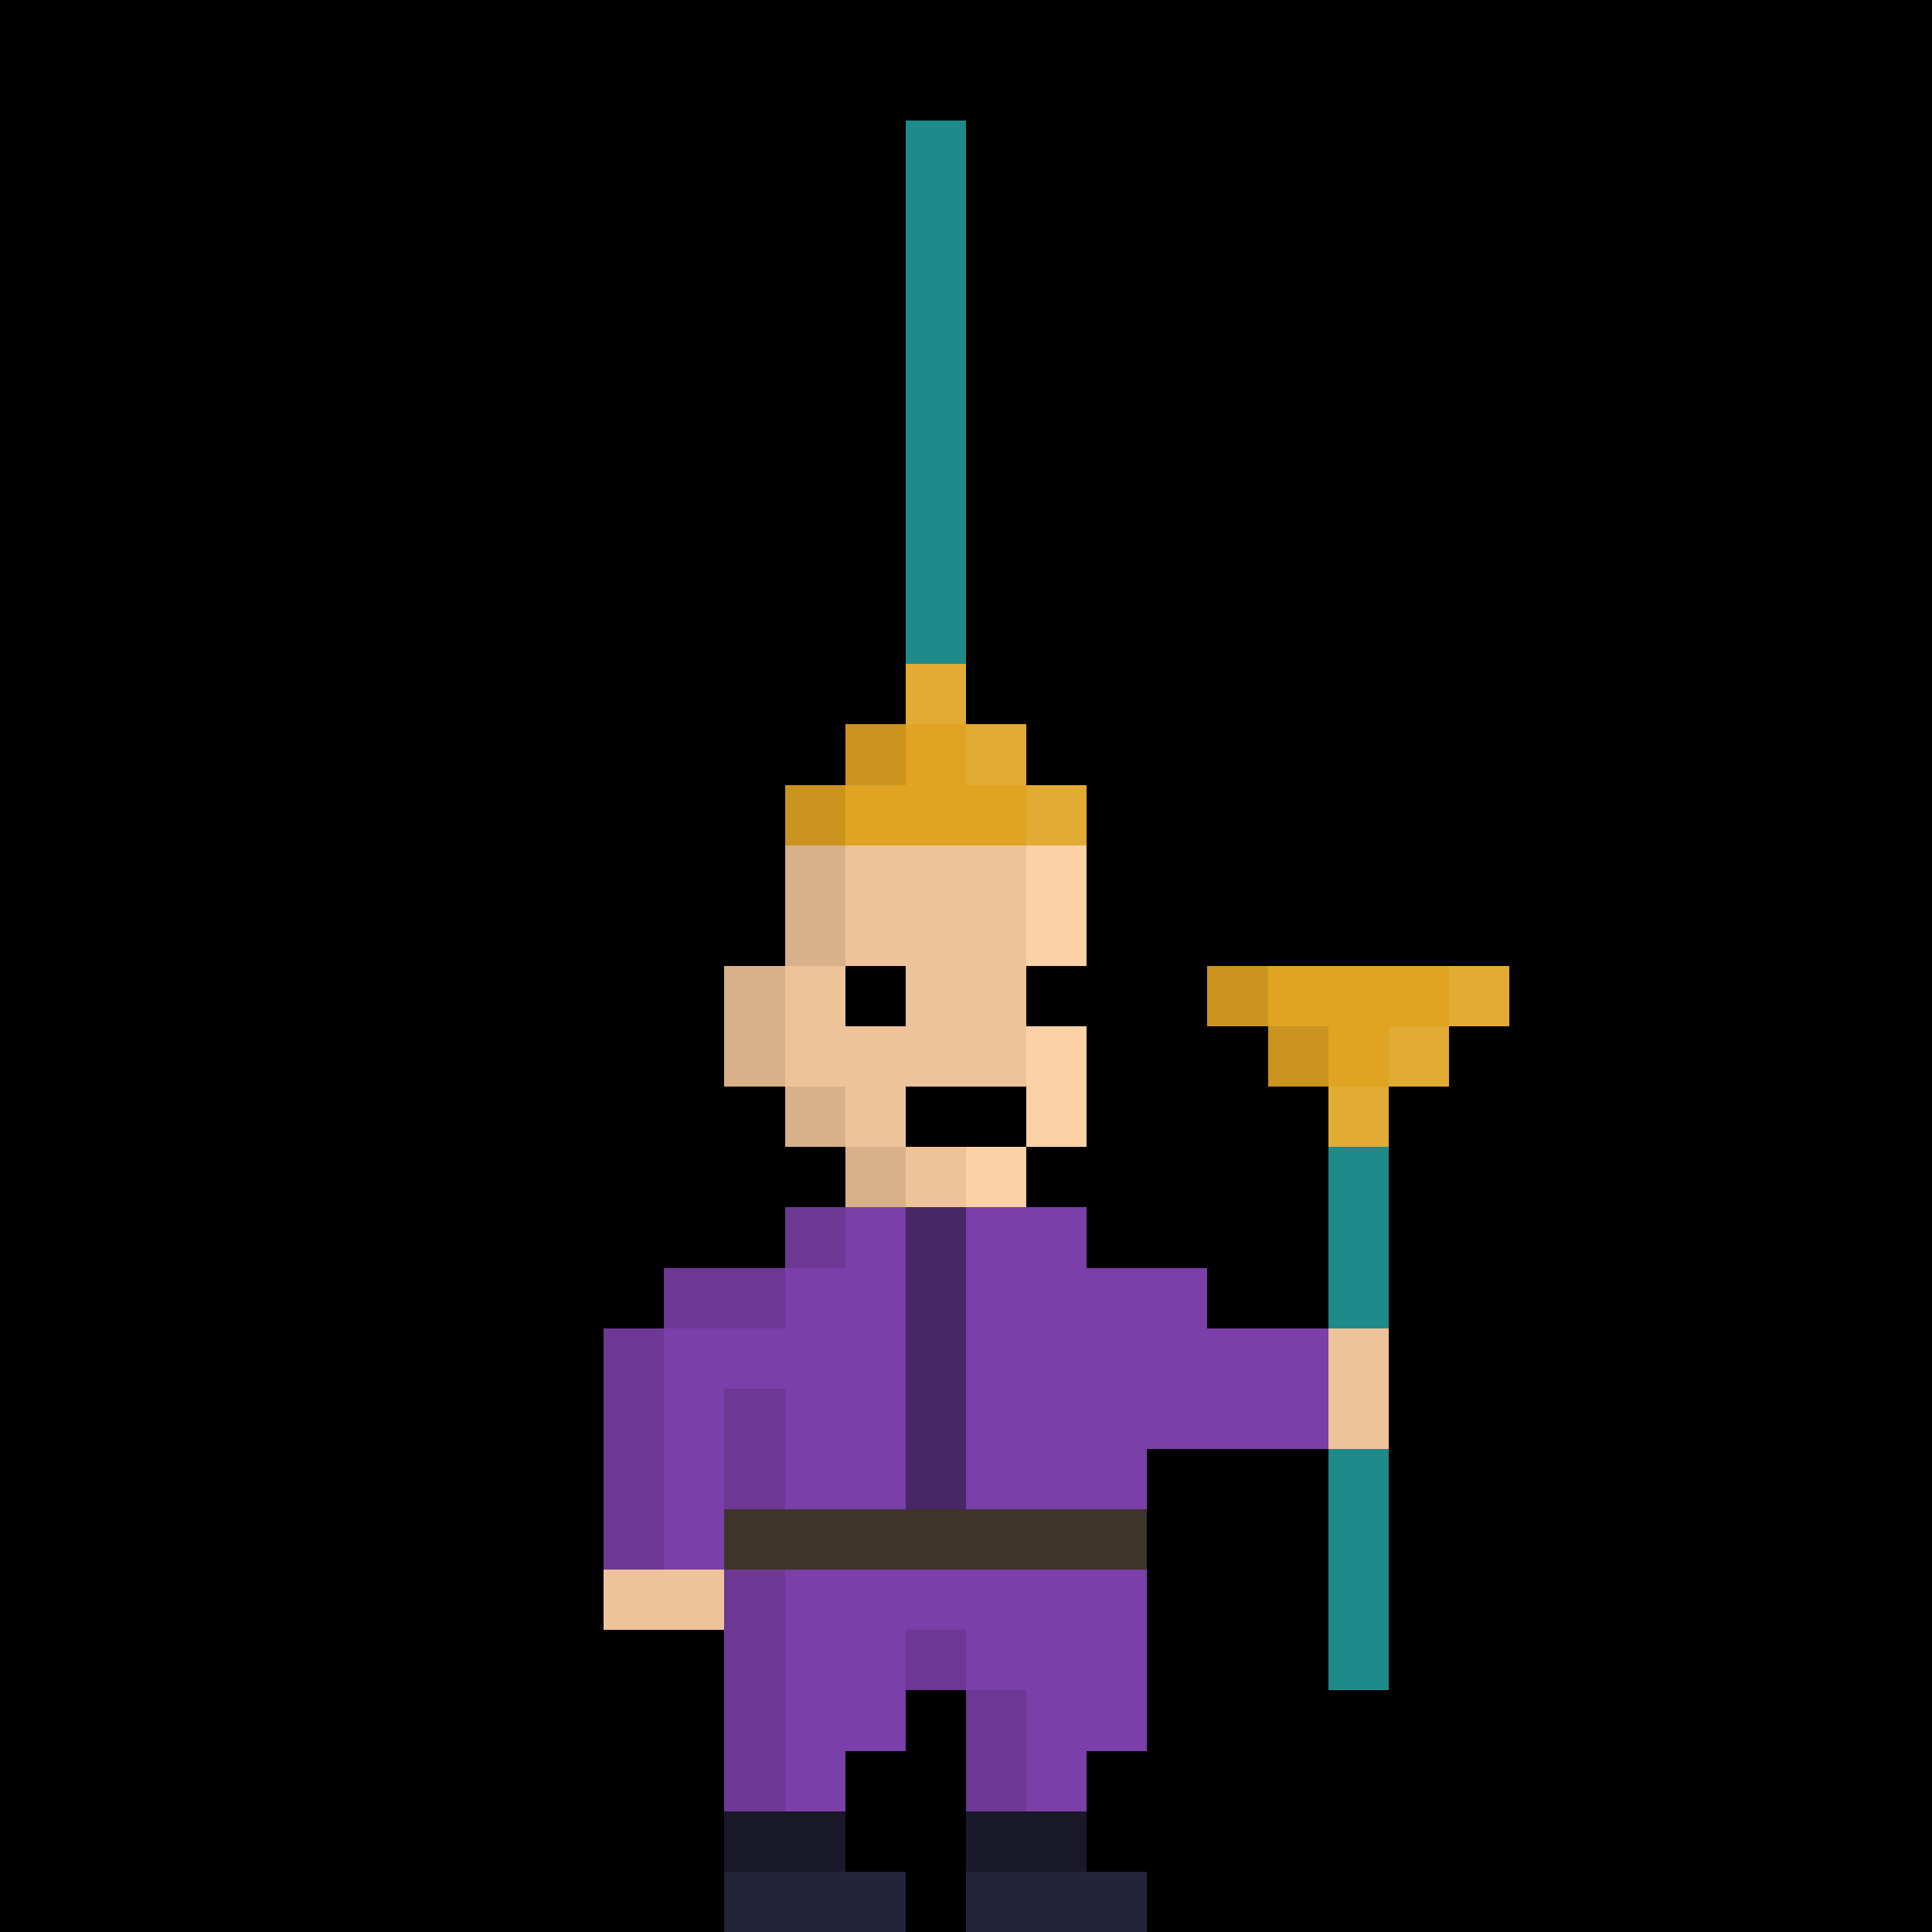
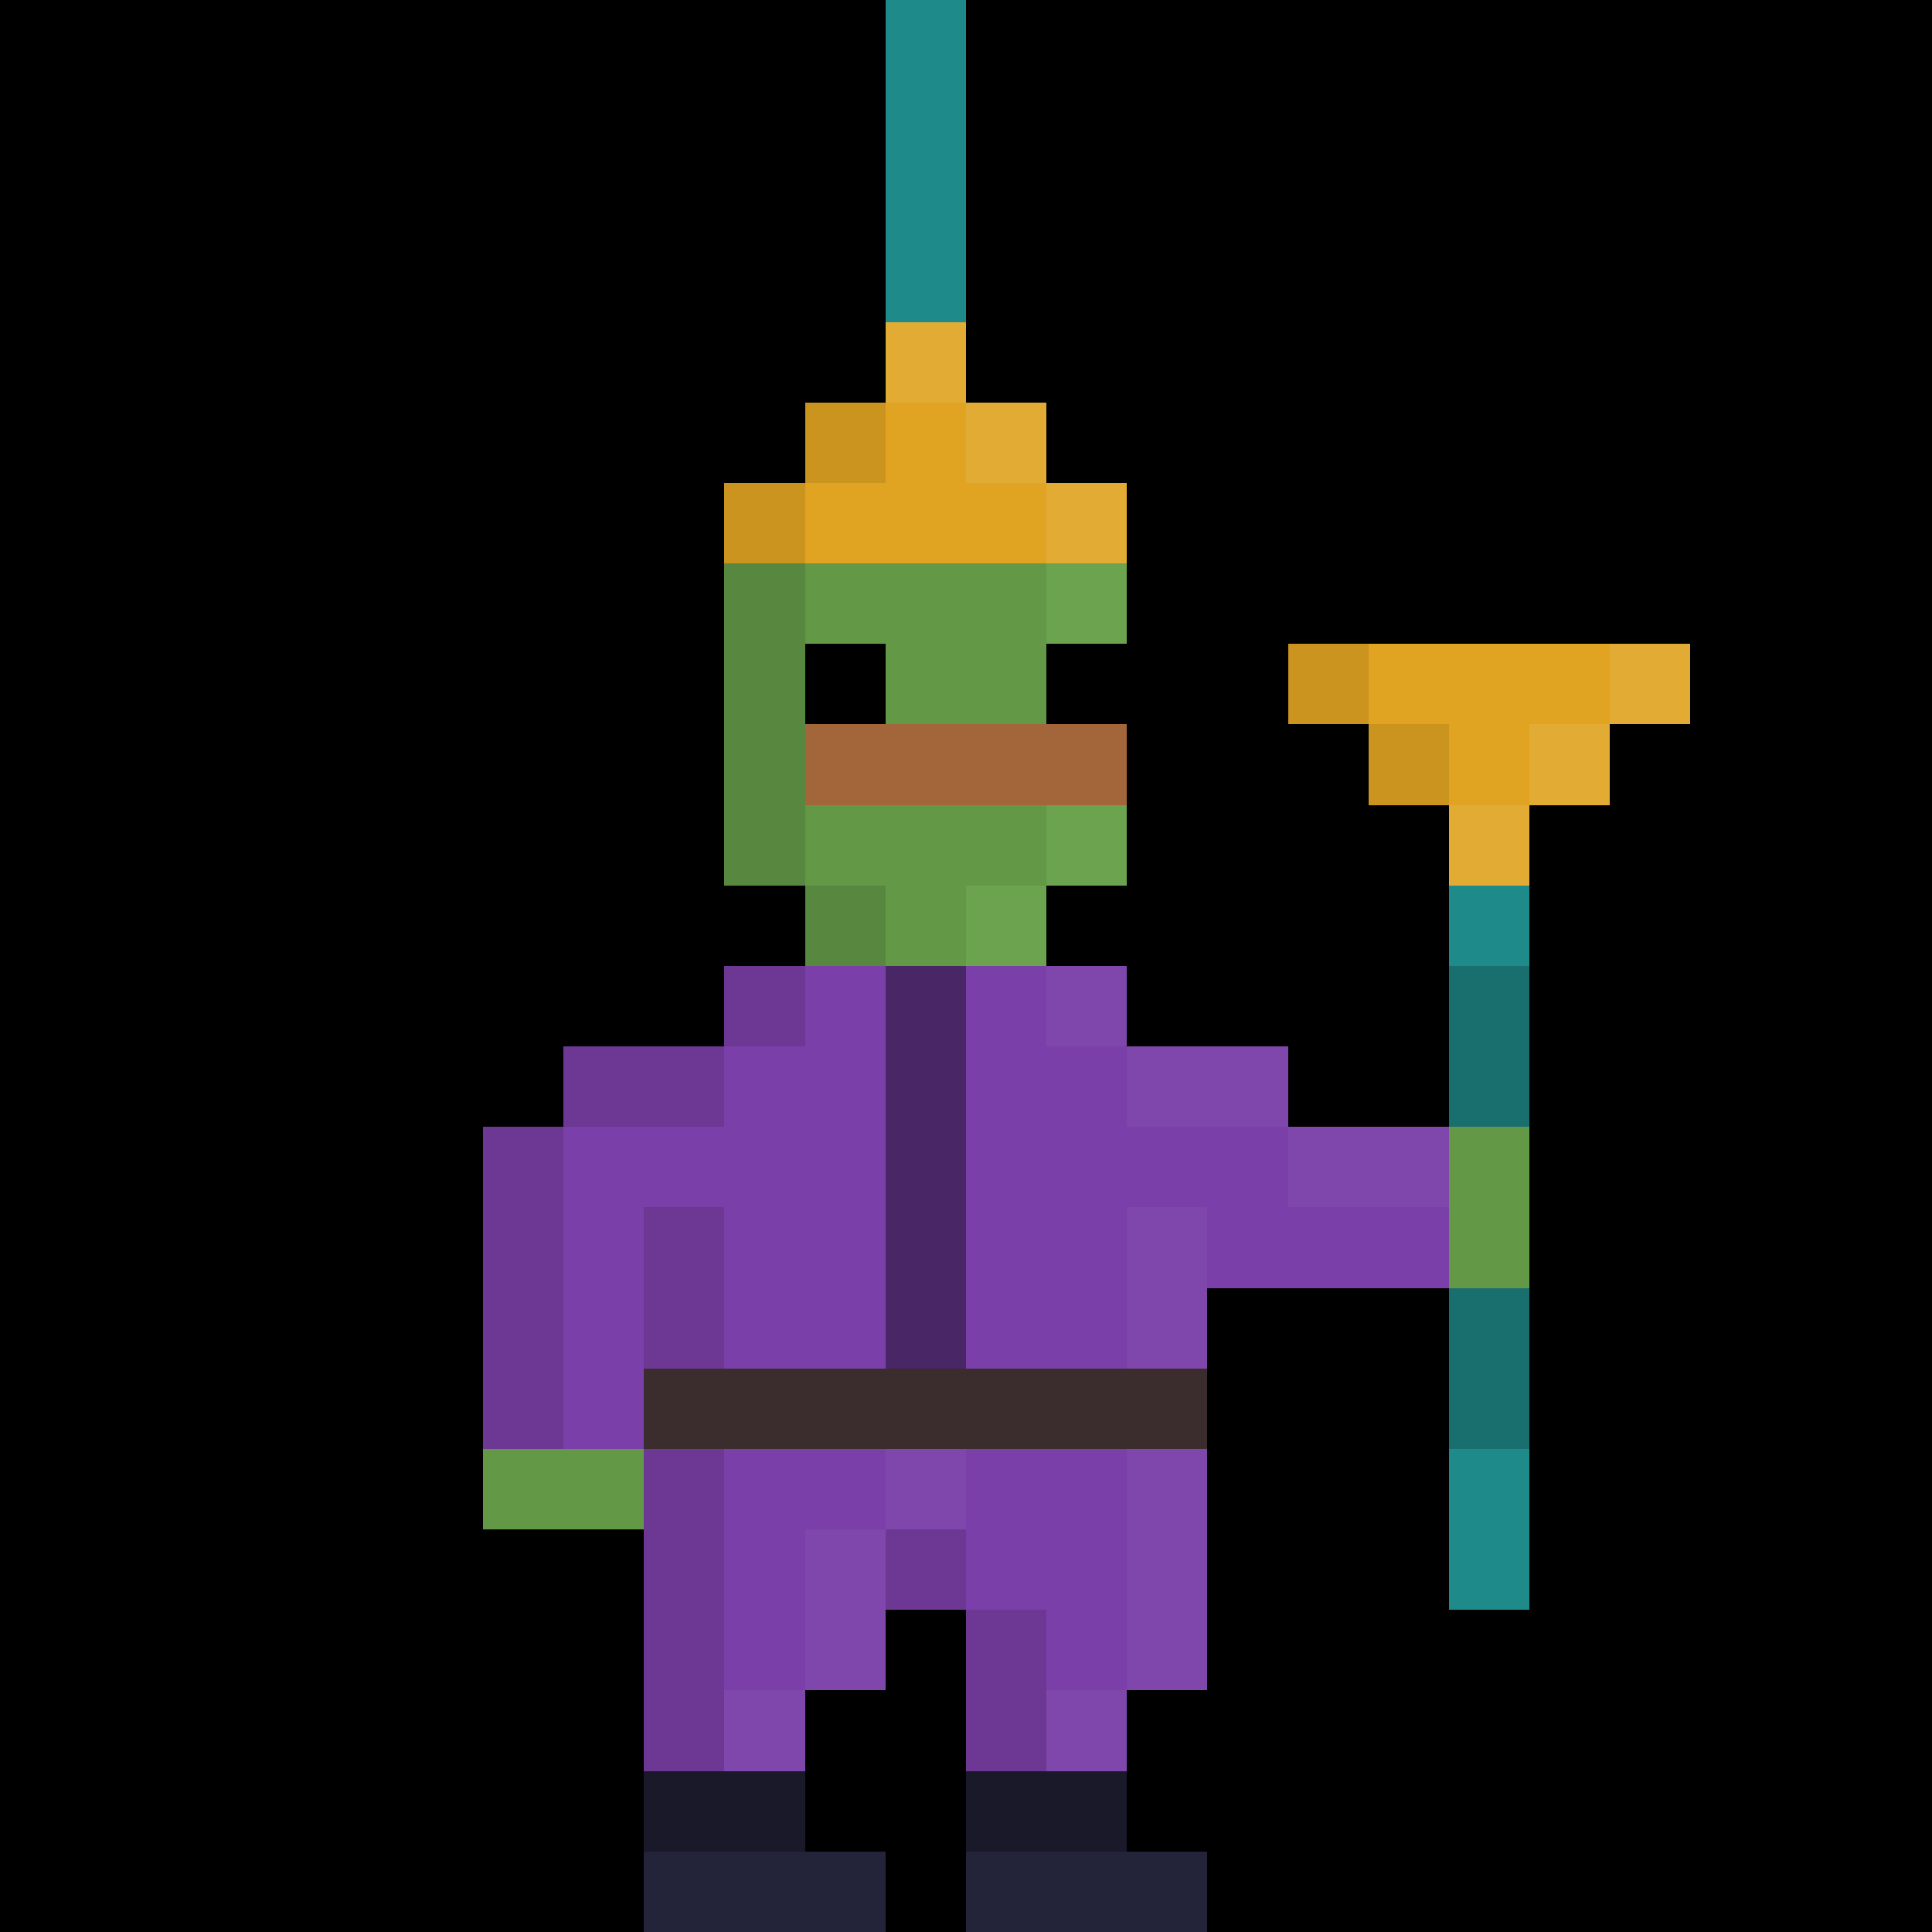
- <svg xmlns="http://www.w3.org/2000/svg" viewBox="0 0 32 32" shape-rendering="crispEdges">
-   <rect width="32" height="32" fill="#000000" />
-   <path fill="#7a3fa8" d="M13 20h5v1h-5zM11 21h9v1h-9zM10 22h12v2h-12zM10 24h9v1h-9zM10 25h2v1h-2zM12 26h7v2h-7zM12 28h3v1h-3zM16 28h3v1h-3zM12 29h2v1h-2zM16 29h2v1h-2z" />
-   <path fill="#23233a" d="M12 30h2v1h-2zM16 30h2v1h-2zM12 31h3v1h-3zM16 31h3v1h-3z" />
-   <path fill="#d8b18a" d="M13 14h1v2h-1zM12 16h1v2h-1zM13 18h1v1h-1zM14 19h1v1h-1z" />
-   <path fill="#eec399" d="M14 14h3v2h-3zM13 16h1v1h-1zM15 16h2v1h-2zM13 17h4v1h-4zM14 18h1v1h-1zM15 19h1v1h-1zM22 22h1v2h-1zM10 26h2v1h-2z" />
-   <path fill="#fcd1a7" d="M17 14h1v2h-1zM17 17h1v2h-1zM16 19h1v1h-1z" />
-   <path fill="#3e3429" d="M12 25h7v1h-7z" />
-   <path fill="#000000" d="M14 16h1v1h-1zM15 18h2v1h-2z" />
-   <path fill="#000" opacity=".12" d="M13 20h1v1h-1zM11 21h2v1h-2zM10 22h1v4h-1zM12 23h1v2h-1zM12 26h1v4h-1zM15 27h1v1h-1zM16 28h1v2h-1z" />
-   <path fill="#000" opacity=".28" d="M12 30h2v1h-2zM16 30h2v1h-2z" />
-   <path fill="#000" opacity=".4" d="M15 20h1v5h-1z" />
-   <path fill="#1f8a8a" d="M15 2h1v9h-1z" />
-   <path fill="#e0a422" d="M15 11h1v1h-1zM14 12h3v1h-3zM13 13h5v1h-5z" />
-   <path fill="#000" opacity=".1" d="M14 12h1v1h-1zM13 13h1v1h-1z" />
-   <path fill="#fff" opacity=".08" d="M15 11h1v1h-1zM16 12h1v1h-1zM17 13h1v1h-1z" />
-   <path fill="#1f8a8a" d="M22 19h1v3h-1zM22 24h1v4h-1z" />
-   <path fill="#e0a422" d="M20 16h5v1h-5zM21 17h3v1h-3zM22 18h1v1h-1z" />
-   <path fill="#000" opacity=".1" d="M20 16h1v1h-1zM21 17h1v1h-1z" />
-   <path fill="#fff" opacity=".08" d="M24 16h1v1h-1zM23 17h1v1h-1zM22 18h1v1h-1z" />
+ <svg xmlns="http://www.w3.org/2000/svg" viewBox="0 0 24 24" shape-rendering="crispEdges">
+   <rect width="24" height="24" fill="#000000" />
+   <path fill="#7a3fa8" d="M9 12h5v1h-5zM7 13h9v1h-9zM6 14h12v2h-12zM6 16h9v1h-9zM6 17h2v1h-2zM8 18h7v2h-7zM8 20h3v1h-3zM12 20h3v1h-3zM8 21h2v1h-2zM12 21h2v1h-2z" />
+   <path fill="#23233a" d="M8 22h2v1h-2zM12 22h2v1h-2zM8 23h3v1h-3zM12 23h3v1h-3z" />
+   <path fill="#58883f" d="M10 6h1v1h-1zM9 7h1v4h-1zM10 11h1v1h-1z" />
+   <path fill="#639847" d="M10 7h3v1h-3zM11 8h2v1h-2zM10 10h3v1h-3zM11 11h1v1h-1zM18 14h1v2h-1zM6 18h2v1h-2z" />
+   <path fill="#6ba34e" d="M12 6h1v1h-1zM13 7h1v1h-1zM13 10h1v1h-1zM12 11h1v1h-1z" />
+   <path fill="#a3663b" d="M10 9h4v1h-4z" />
+   <path fill="#3b2d2d" d="M8 17h7v1h-7z" />
+   <path fill="#000000" d="M10 8h1v1h-1z" />
+   <path fill="#000" opacity=".12" d="M9 12h1v1h-1zM7 13h2v1h-2zM6 14h1v4h-1zM8 15h1v2h-1zM8 18h1v4h-1zM11 19h1v1h-1zM12 20h1v2h-1z" />
+   <path fill="#000" opacity=".28" d="M8 22h2v1h-2zM12 22h2v1h-2z" />
+   <path fill="#000" opacity=".4" d="M11 12h1v5h-1z" />
+   <path fill="#fff" opacity=".04" d="M13 12h1v1h-1zM14 13h2v1h-2zM16 14h2v1h-2zM14 15h1v2h-1zM11 18h1v1h-1zM14 18h1v3h-1zM10 19h1v2h-1zM9 21h1v1h-1zM13 21h1v1h-1z" />
+   <path fill="#1f8a8a" d="M11 0h1v4h-1z" />
+   <path fill="#e0a422" d="M11 4h1v1h-1zM10 5h3v1h-3zM9 6h5v1h-5z" />
+   <path fill="#000" opacity=".1" d="M10 5h1v1h-1zM9 6h1v1h-1z" />
+   <path fill="#fff" opacity=".08" d="M11 4h1v1h-1zM12 5h1v1h-1zM13 6h1v1h-1z" />
+   <path fill="#1f8a8a" d="M18 11h1v3h-1zM18 16h1v4h-1z" />
+   <path fill="#e0a422" d="M16 8h5v1h-5zM17 9h3v1h-3zM18 10h1v1h-1z" />
+   <path fill="#000" opacity=".1" d="M16 8h1v1h-1zM17 9h1v1h-1z" />
+   <path fill="#000" opacity=".2" d="M18 12h1v2h-1zM18 16h1v2h-1z" />
+   <path fill="#fff" opacity=".08" d="M20 8h1v1h-1zM19 9h1v1h-1zM18 10h1v1h-1z" />
</svg>
